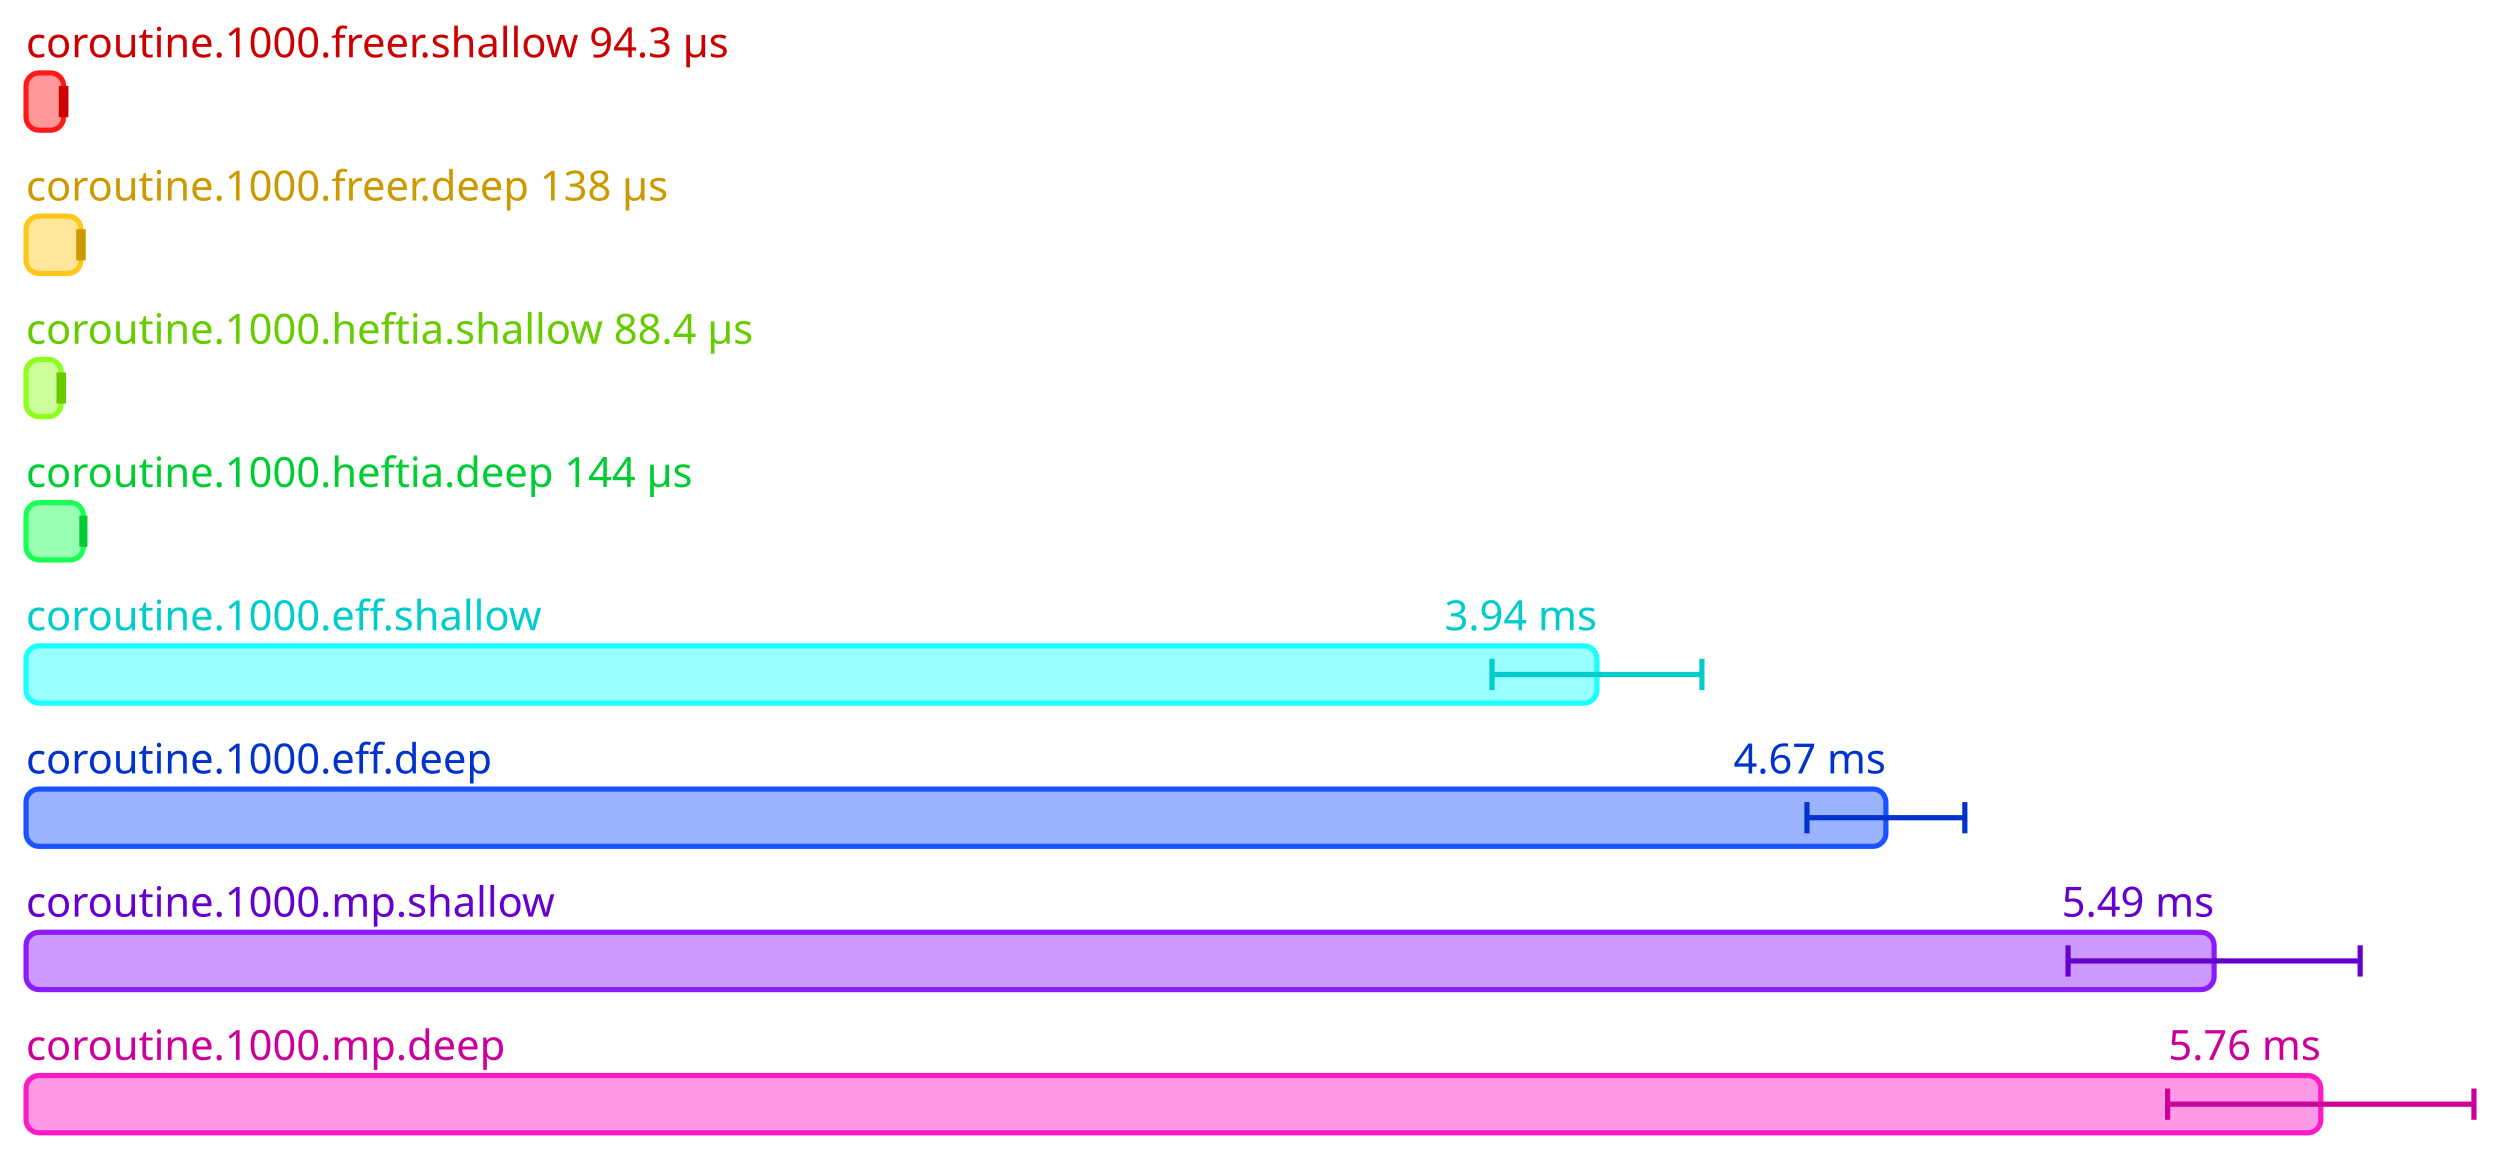
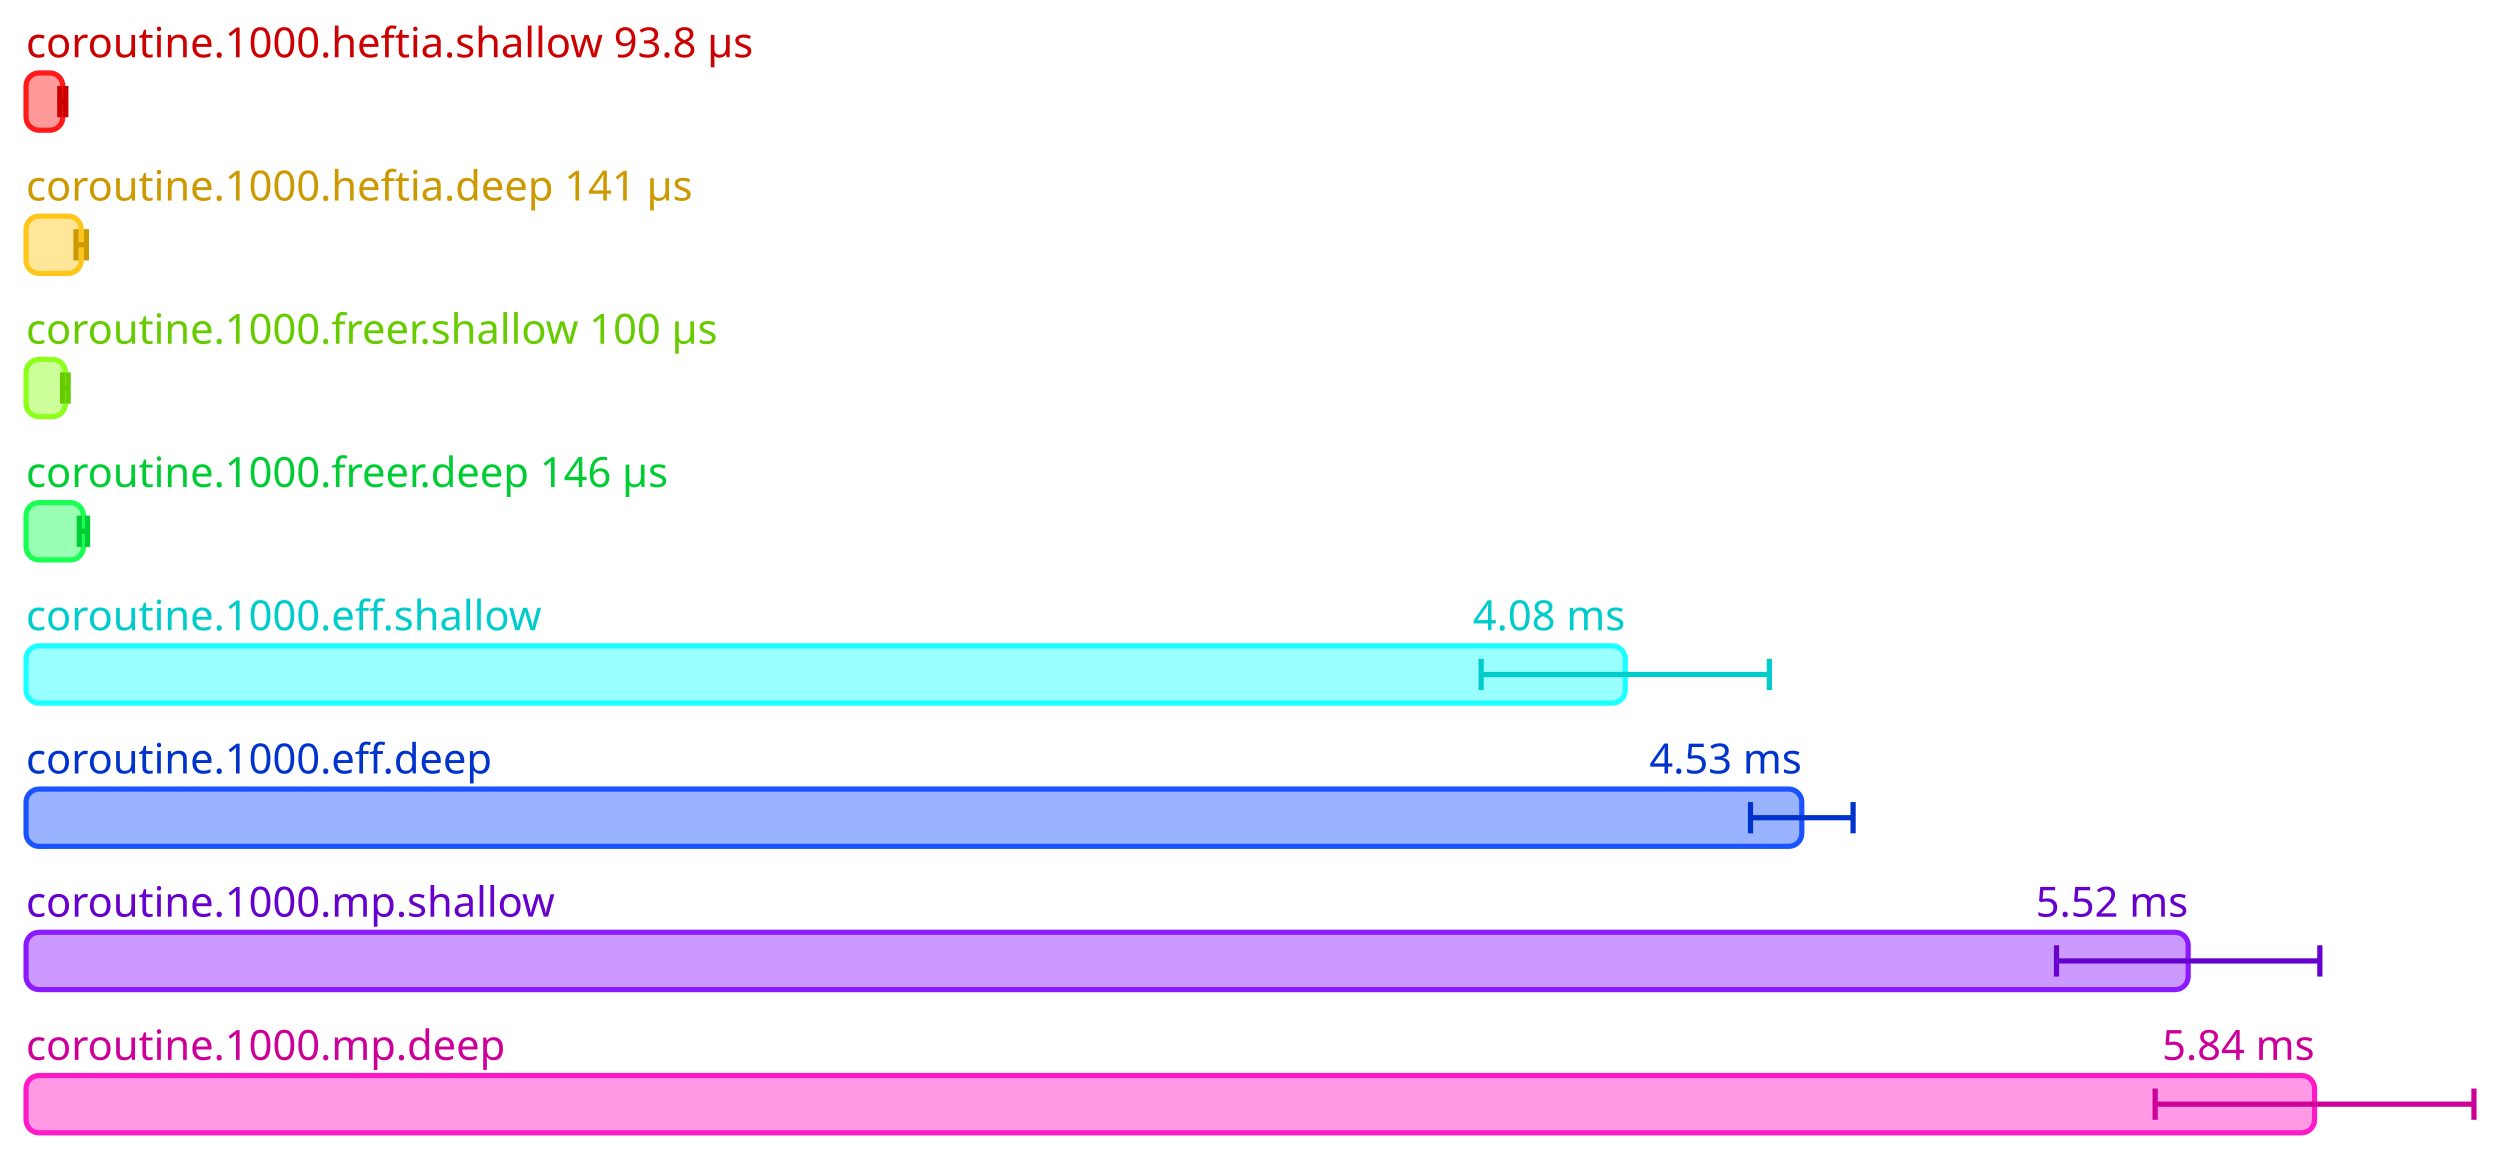
<svg xmlns="http://www.w3.org/2000/svg" height="447" width="960.0" font-size="16" font-family="sans-serif" stroke-width="2">
  <g transform="translate(10.0 0)">
-     <text fill="hsl(0, 100%, 40%)" y="22">coroutine.1000.freer.shallow 94.3 μs</text>
+     <text fill="hsl(0, 100%, 40%)" y="22">coroutine.1000.heftia.shallow 93.8 μs</text>
    <g>
-       <rect y="28" rx="5" height="22" width="14.423" fill="hsl(0, 100%, 80%)" stroke="hsl(0, 100%, 55%)" />
+       <rect y="28" rx="5" height="22" width="14.114" fill="hsl(0, 100%, 80%)" stroke="hsl(0, 100%, 55%)" />
      <g stroke="hsl(0, 100%, 40%)">
-         <line x1="13.569" x2="15.277" y1="39" y2="39" />
-         <line x1="13.569" x2="13.569" y1="33" y2="45" />
-         <line x1="15.277" x2="15.277" y1="33" y2="45" />
+         <line x1="12.959" x2="15.268" y1="39" y2="39" />
+         <line x1="12.959" x2="12.959" y1="33" y2="45" />
+         <line x1="15.268" x2="15.268" y1="33" y2="45" />
      </g>
    </g>
-     <text fill="hsl(45, 100%, 40%)" y="77">coroutine.1000.freer.deep 138  μs</text>
+     <text fill="hsl(45, 100%, 40%)" y="77">coroutine.1000.heftia.deep 141  μs</text>
    <g>
-       <rect y="83" rx="5" height="22" width="21.081" fill="hsl(45, 100%, 80%)" stroke="hsl(45, 100%, 55%)" />
+       <rect y="83" rx="5" height="22" width="21.179" fill="hsl(45, 100%, 80%)" stroke="hsl(45, 100%, 55%)" />
      <g stroke="hsl(45, 100%, 40%)">
-         <line x1="20.252" x2="21.911" y1="94" y2="94" />
-         <line x1="20.252" x2="20.252" y1="88" y2="100" />
-         <line x1="21.911" x2="21.911" y1="88" y2="100" />
+         <line x1="19.186" x2="23.172" y1="94" y2="94" />
+         <line x1="19.186" x2="19.186" y1="88" y2="100" />
+         <line x1="23.172" x2="23.172" y1="88" y2="100" />
      </g>
    </g>
-     <text fill="hsl(90, 100%, 40%)" y="132">coroutine.1000.heftia.shallow 88.4 μs</text>
+     <text fill="hsl(90, 100%, 40%)" y="132">coroutine.1000.freer.shallow 100  μs</text>
    <g>
-       <rect y="138" rx="5" height="22" width="13.513" fill="hsl(90, 100%, 80%)" stroke="hsl(90, 100%, 55%)" />
+       <rect y="138" rx="5" height="22" width="15.111" fill="hsl(90, 100%, 80%)" stroke="hsl(90, 100%, 55%)" />
      <g stroke="hsl(90, 100%, 40%)">
-         <line x1="12.691" x2="14.335" y1="149" y2="149" />
-         <line x1="12.691" x2="12.691" y1="143" y2="155" />
-         <line x1="14.335" x2="14.335" y1="143" y2="155" />
+         <line x1="14.041" x2="16.181" y1="149" y2="149" />
+         <line x1="14.041" x2="14.041" y1="143" y2="155" />
+         <line x1="16.181" x2="16.181" y1="143" y2="155" />
      </g>
    </g>
-     <text fill="hsl(135, 100%, 40%)" y="187">coroutine.1000.heftia.deep 144  μs</text>
+     <text fill="hsl(135, 100%, 40%)" y="187">coroutine.1000.freer.deep 146  μs</text>
    <g>
-       <rect y="193" rx="5" height="22" width="22.016" fill="hsl(135, 100%, 80%)" stroke="hsl(135, 100%, 55%)" />
+       <rect y="193" rx="5" height="22" width="22.04" fill="hsl(135, 100%, 80%)" stroke="hsl(135, 100%, 55%)" />
      <g stroke="hsl(135, 100%, 40%)">
-         <line x1="21.444" x2="22.588" y1="204" y2="204" />
-         <line x1="21.444" x2="21.444" y1="198" y2="210" />
-         <line x1="22.588" x2="22.588" y1="198" y2="210" />
+         <line x1="20.453" x2="23.628" y1="204" y2="204" />
+         <line x1="20.453" x2="20.453" y1="198" y2="210" />
+         <line x1="23.628" x2="23.628" y1="198" y2="210" />
      </g>
    </g>
    <g fill="hsl(180, 100%, 40%)">
      <text y="242">coroutine.1000.eff.shallow</text>
-       <text y="242" x="603.227" text-anchor="end">3.94 ms</text>
+       <text y="242" x="614.097" text-anchor="end">4.08 ms</text>
    </g>
    <g>
-       <rect y="248" rx="5" height="22" width="603.227" fill="hsl(180, 100%, 80%)" stroke="hsl(180, 100%, 55%)" />
+       <rect y="248" rx="5" height="22" width="614.097" fill="hsl(180, 100%, 80%)" stroke="hsl(180, 100%, 55%)" />
      <g stroke="hsl(180, 100%, 40%)">
-         <line x1="562.926" x2="643.528" y1="259" y2="259" />
-         <line x1="562.926" x2="562.926" y1="253" y2="265" />
-         <line x1="643.528" x2="643.528" y1="253" y2="265" />
+         <line x1="558.76" x2="669.434" y1="259" y2="259" />
+         <line x1="558.76" x2="558.76" y1="253" y2="265" />
+         <line x1="669.434" x2="669.434" y1="253" y2="265" />
      </g>
    </g>
    <g fill="hsl(225, 100%, 40%)">
      <text y="297">coroutine.1000.eff.deep</text>
-       <text y="297" x="714.183" text-anchor="end">4.67 ms</text>
+       <text y="297" x="681.888" text-anchor="end">4.53 ms</text>
    </g>
    <g>
-       <rect y="303" rx="5" height="22" width="714.183" fill="hsl(225, 100%, 80%)" stroke="hsl(225, 100%, 55%)" />
+       <rect y="303" rx="5" height="22" width="681.888" fill="hsl(225, 100%, 80%)" stroke="hsl(225, 100%, 55%)" />
      <g stroke="hsl(225, 100%, 40%)">
-         <line x1="683.868" x2="744.499" y1="314" y2="314" />
-         <line x1="683.868" x2="683.868" y1="308" y2="320" />
-         <line x1="744.499" x2="744.499" y1="308" y2="320" />
+         <line x1="662.191" x2="701.585" y1="314" y2="314" />
+         <line x1="662.191" x2="662.191" y1="308" y2="320" />
+         <line x1="701.585" x2="701.585" y1="308" y2="320" />
      </g>
    </g>
    <g fill="hsl(270, 100%, 40%)">
      <text y="352">coroutine.1000.mp.shallow</text>
-       <text y="352" x="840.224" text-anchor="end">5.49 ms</text>
+       <text y="352" x="830.258" text-anchor="end">5.52 ms</text>
    </g>
    <g>
-       <rect y="358" rx="5" height="22" width="840.224" fill="hsl(270, 100%, 80%)" stroke="hsl(270, 100%, 55%)" />
+       <rect y="358" rx="5" height="22" width="830.258" fill="hsl(270, 100%, 80%)" stroke="hsl(270, 100%, 55%)" />
      <g stroke="hsl(270, 100%, 40%)">
-         <line x1="784.146" x2="896.302" y1="369" y2="369" />
-         <line x1="784.146" x2="784.146" y1="363" y2="375" />
-         <line x1="896.302" x2="896.302" y1="363" y2="375" />
+         <line x1="779.694" x2="880.821" y1="369" y2="369" />
+         <line x1="779.694" x2="779.694" y1="363" y2="375" />
+         <line x1="880.821" x2="880.821" y1="363" y2="375" />
      </g>
    </g>
    <g fill="hsl(315, 100%, 40%)">
      <text y="407">coroutine.1000.mp.deep</text>
-       <text y="407" x="881.185" text-anchor="end">5.76 ms</text>
+       <text y="407" x="878.793" text-anchor="end">5.84 ms</text>
    </g>
    <g>
-       <rect y="413" rx="5" height="22" width="881.185" fill="hsl(315, 100%, 80%)" stroke="hsl(315, 100%, 55%)" />
+       <rect y="413" rx="5" height="22" width="878.793" fill="hsl(315, 100%, 80%)" stroke="hsl(315, 100%, 55%)" />
      <g stroke="hsl(315, 100%, 40%)">
-         <line x1="822.37" x2="940.0" y1="424" y2="424" />
-         <line x1="822.37" x2="822.37" y1="418" y2="430" />
+         <line x1="817.585" x2="940.0" y1="424" y2="424" />
+         <line x1="817.585" x2="817.585" y1="418" y2="430" />
        <line x1="940.0" x2="940.0" y1="418" y2="430" />
      </g>
    </g>
  </g>
</svg>
